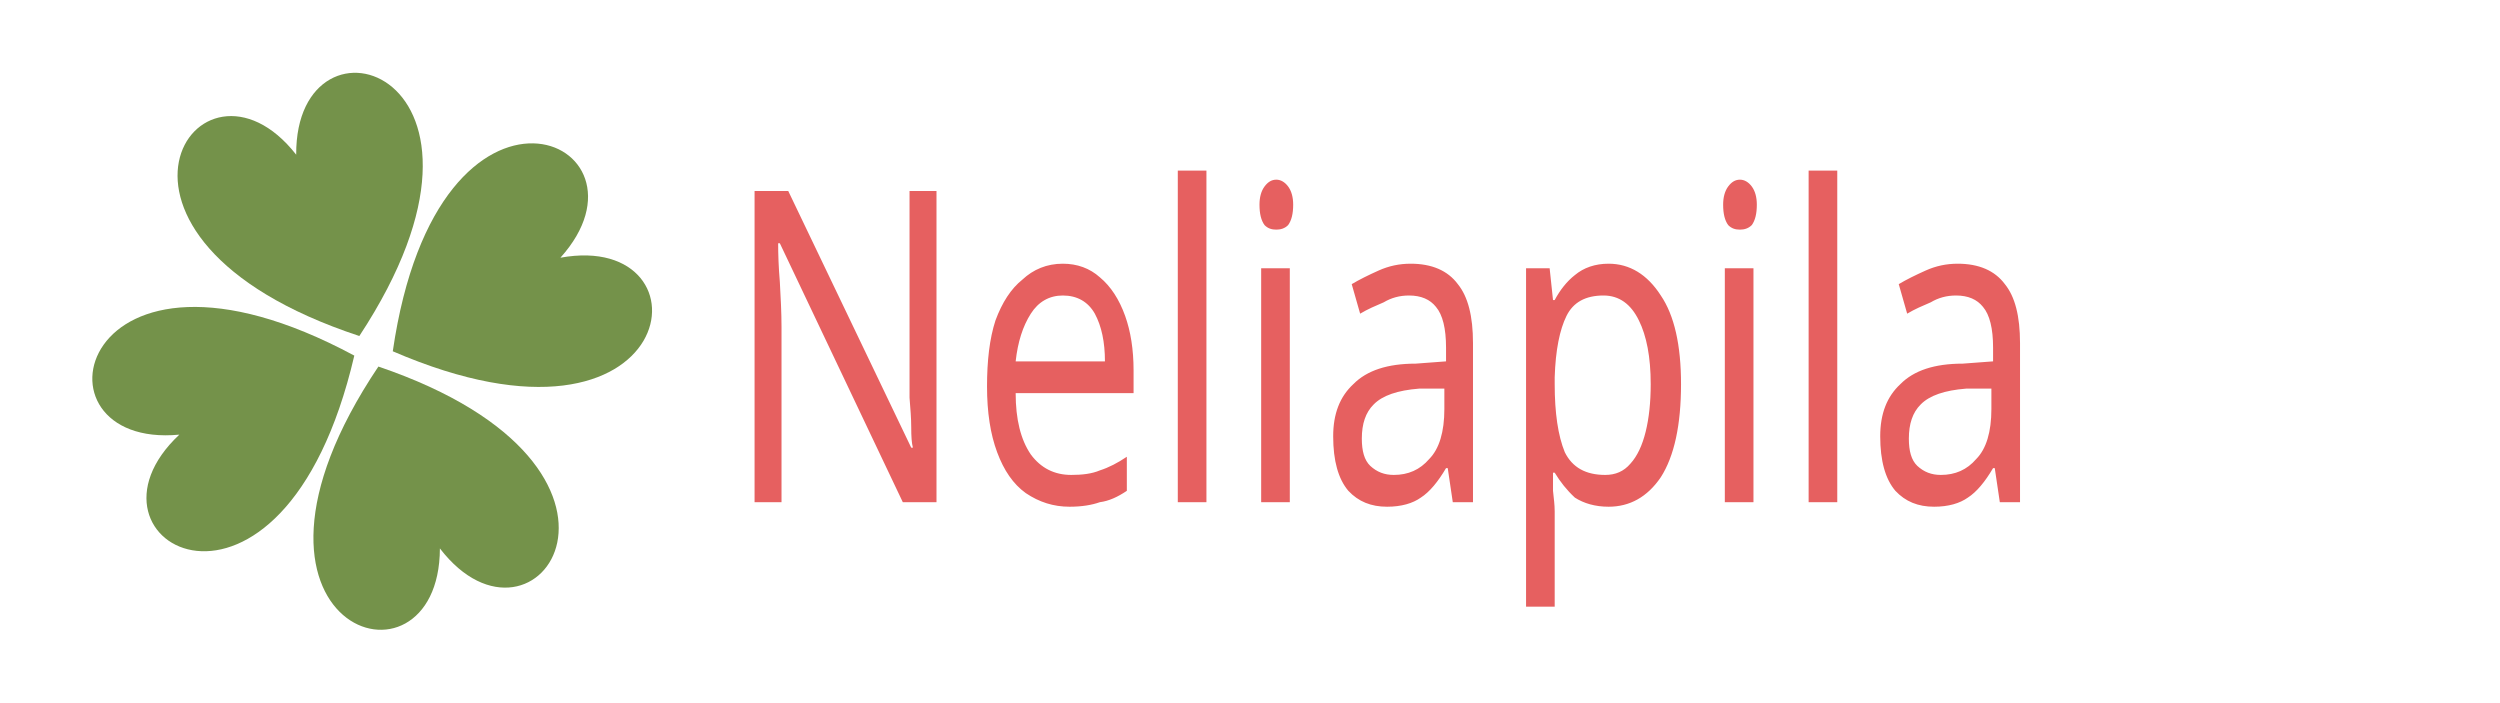
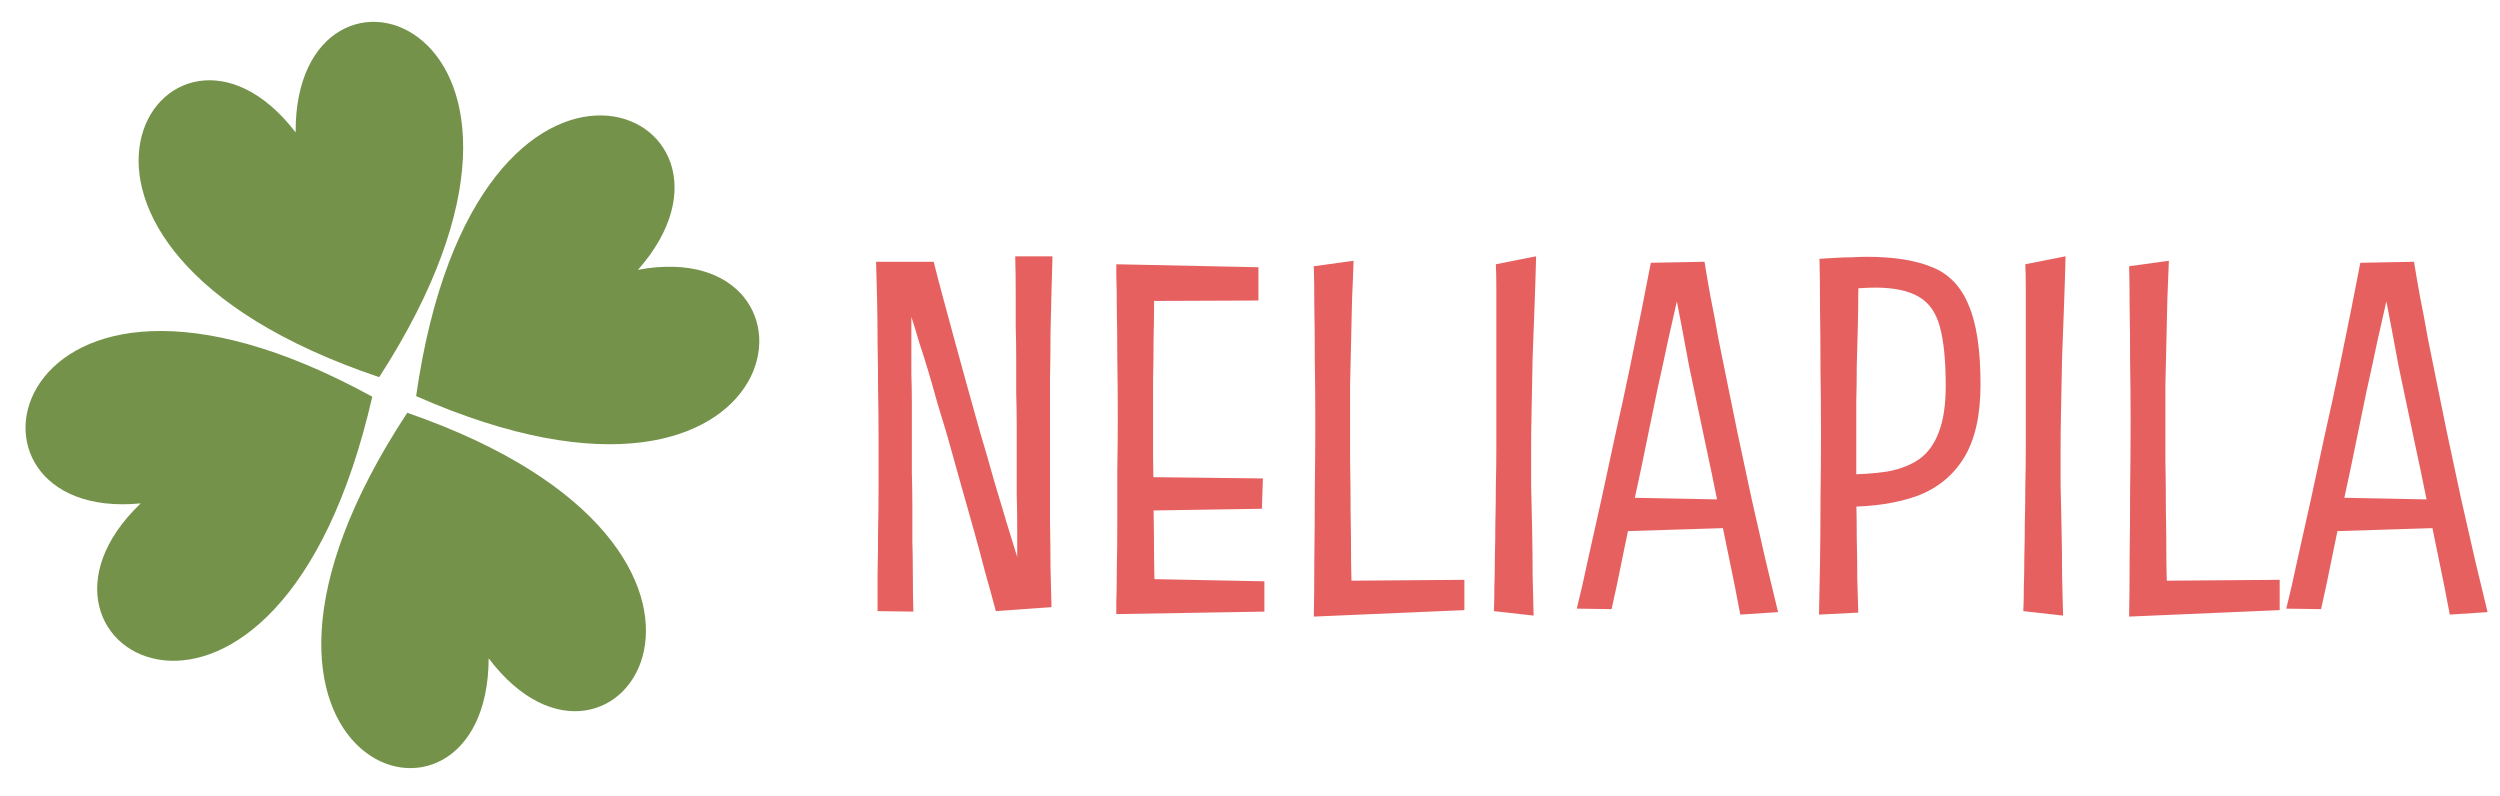
- <svg xmlns="http://www.w3.org/2000/svg" width="445" height="125">
-   <g>
-     <rect fill="none" id="canvas_background" height="127" width="447" y="-1" x="-1" />
-     <g display="none" overflow="visible" y="0" x="0" height="100%" width="100%" id="canvasGrid">
-       <rect fill="url(#gridpattern)" stroke-width="0" y="0" x="0" height="100%" width="100%" />
-     </g>
-   </g>
-   <g>
-     <text transform="matrix(19.1895 0 0 25.8739 -5745.32 -5508.47)" stroke="#000" xml:space="preserve" text-anchor="start" font-family="Sylfaen, sans-serif" font-size="3" id="svg_1" y="216.35" x="306.101" stroke-width="0" fill="#e66060">Neliapila</text>
-     <g id="svg_6">
-       <path transform="rotate(-19.2013 56.5617 38.5607)" id="svg_2" d="m56.562,26.887c9.07,-26.579 44.609,0 0,34.174c-44.609,-34.174 -9.07,-60.752 0,-34.174z" stroke-opacity="null" stroke-width="" stroke="" fill="#74924a" />
-       <path transform="rotate(-114.31 42.5617 72.5607)" id="svg_3" d="m42.562,60.887c9.07,-26.579 44.609,0 0,34.174c-44.609,-34.174 -9.07,-60.752 0,-34.174z" stroke-opacity="null" stroke-width="" stroke="" fill="#74924a" />
-       <path transform="rotate(161.314 74.5617 86.5607)" id="svg_4" d="m74.562,74.887c9.07,-26.579 44.609,0 0,34.174c-44.609,-34.174 -9.07,-60.752 0,-34.174z" stroke-opacity="null" stroke-width="" stroke="" fill="#74924a" />
-       <path stroke="" transform="rotate(60.8298 89.5617 51.5607)" id="svg_5" d="m89.562,39.887c9.07,-26.579 44.609,0 0,34.174c-44.609,-34.174 -9.07,-60.752 0,-34.174z" stroke-opacity="null" stroke-width="" fill="#74924a" />
-     </g>
-   </g>
+ <svg xmlns="http://www.w3.org/2000/svg" width="327" height="104" viewBox="0 0 327 104" fill="none">
+   <path d="M18.404 65.842C-8.785 68.496 0.544 25.517 48.694 51.887C36.266 106.168 -1.522 84.895 18.404 65.842Z" fill="#74924A" />
+   <path d="M38.67 17.319C38.499 -10.538 79.642 2.766 49.601 49.331C-2.303 31.872 21.837 -4.62 38.67 17.319Z" fill="#74924A" />
+   <path d="M83.451 35.289C110.322 30.295 104.597 73.926 54.429 51.811C62.304 -3.348 101.722 14.583 83.451 35.289Z" fill="#74924A" />
+   <path d="M63.917 86.103C63.843 113.959 22.818 100.279 53.269 53.992C105.017 71.926 80.556 108.194 63.917 86.103Z" fill="#74924A" />
+   <path d="M114.591 34.24H122.131C122.478 35.67 122.889 37.252 123.366 38.985C123.843 40.718 124.341 42.56 124.861 44.51C125.381 46.417 125.923 48.388 126.486 50.425C127.049 52.462 127.613 54.477 128.176 56.47C128.826 58.637 129.433 60.738 129.996 62.775C130.603 64.812 131.166 66.697 131.686 68.43C132.206 70.12 132.661 71.593 133.051 72.85C133.051 71.55 133.051 70.207 133.051 68.82C133.051 67.433 133.029 66.025 132.986 64.595C132.986 63.165 132.986 61.713 132.986 60.24C132.986 58.723 132.986 57.207 132.986 55.69C132.986 54.303 132.964 52.895 132.921 51.465C132.921 49.992 132.921 48.518 132.921 47.045C132.921 45.572 132.899 44.098 132.856 42.625C132.856 41.108 132.856 39.592 132.856 38.075C132.856 36.558 132.834 35.042 132.791 33.525H137.666C137.623 34.868 137.579 36.385 137.536 38.075C137.493 39.765 137.449 41.585 137.406 43.535C137.406 45.442 137.384 47.457 137.341 49.58C137.341 51.703 137.341 53.848 137.341 56.015C137.341 58.095 137.341 60.175 137.341 62.255C137.341 64.335 137.341 66.393 137.341 68.43C137.384 70.423 137.406 72.352 137.406 74.215C137.449 76.078 137.493 77.812 137.536 79.415L130.256 79.935C129.823 78.288 129.346 76.555 128.826 74.735C128.349 72.872 127.829 70.943 127.266 68.95C126.703 66.957 126.139 64.963 125.576 62.97C125.013 60.933 124.449 58.918 123.886 56.925C123.453 55.452 123.019 54.022 122.586 52.635C122.196 51.205 121.806 49.84 121.416 48.54C121.026 47.24 120.636 46.005 120.246 44.835C119.899 43.622 119.553 42.495 119.206 41.455C119.206 42.495 119.206 43.643 119.206 44.9C119.206 46.113 119.206 47.413 119.206 48.8C119.249 50.143 119.271 51.573 119.271 53.09C119.271 54.607 119.271 56.167 119.271 57.77C119.271 59.113 119.271 60.5 119.271 61.93C119.314 63.317 119.336 64.747 119.336 66.22C119.336 67.693 119.336 69.188 119.336 70.705C119.379 72.222 119.401 73.76 119.401 75.32C119.401 76.88 119.423 78.44 119.466 80L114.786 79.935C114.786 78.462 114.786 76.858 114.786 75.125C114.829 73.392 114.851 71.55 114.851 69.6C114.894 67.65 114.916 65.635 114.916 63.555C114.916 61.475 114.916 59.395 114.916 57.315C114.916 55.148 114.894 53.025 114.851 50.945C114.851 48.822 114.829 46.763 114.786 44.77C114.786 42.777 114.764 40.892 114.721 39.115C114.678 37.338 114.634 35.713 114.591 34.24ZM146.012 80.325C146.012 80.325 146.012 79.805 146.012 78.765C146.055 77.682 146.077 76.252 146.077 74.475C146.12 72.698 146.142 70.705 146.142 68.495C146.142 66.242 146.142 63.923 146.142 61.54C146.185 59.113 146.207 56.795 146.207 54.585C146.207 51.812 146.185 49.212 146.142 46.785C146.142 44.358 146.12 42.235 146.077 40.415C146.077 38.595 146.055 37.165 146.012 36.125C146.012 35.085 146.012 34.565 146.012 34.565L151.017 35.15C151.017 35.15 150.995 35.583 150.952 36.45C150.952 37.273 150.952 38.378 150.952 39.765C150.952 41.152 150.93 42.712 150.887 44.445C150.887 46.135 150.865 47.847 150.822 49.58C150.822 51.313 150.822 52.938 150.822 54.455C150.822 55.972 150.822 57.813 150.822 59.98C150.865 62.103 150.887 64.313 150.887 66.61C150.93 68.863 150.952 70.987 150.952 72.98C150.995 74.973 151.017 76.598 151.017 77.855C151.06 79.068 151.082 79.675 151.082 79.675L146.012 80.325ZM146.012 80.325L148.872 75.71L165.382 76.035V80L146.012 80.325ZM148.547 66.805V62.385L165.187 62.58L165.057 66.545L148.547 66.805ZM148.092 39.375L146.012 34.565L164.602 34.955V39.31L148.092 39.375ZM171.847 80.65C171.89 78.57 171.912 76.078 171.912 73.175C171.955 70.228 171.977 67.173 171.977 64.01C172.02 60.847 172.042 57.922 172.042 55.235C172.042 52.505 172.02 49.84 171.977 47.24C171.977 44.597 171.955 42.192 171.912 40.025C171.912 37.858 171.89 36.125 171.847 34.825L177.047 34.11C177.004 35.54 176.939 37.187 176.852 39.05C176.809 40.87 176.765 42.755 176.722 44.705C176.679 46.655 176.635 48.54 176.592 50.36C176.592 52.137 176.592 53.718 176.592 55.105C176.592 56.492 176.592 58.203 176.592 60.24C176.635 62.277 176.657 64.443 176.657 66.74C176.7 69.037 176.722 71.312 176.722 73.565C176.765 75.818 176.809 77.855 176.852 79.675L171.847 80.65ZM171.847 80.65L174.707 75.97L191.542 75.84V79.805L171.847 80.65ZM200.597 80.52L195.397 79.935C195.44 79.068 195.462 78.05 195.462 76.88C195.505 75.667 195.527 74.345 195.527 72.915C195.57 71.485 195.592 69.99 195.592 68.43C195.635 66.827 195.657 65.202 195.657 63.555C195.7 61.908 195.722 60.283 195.722 58.68C195.722 56.08 195.722 53.502 195.722 50.945C195.722 48.388 195.722 46.005 195.722 43.795C195.722 41.542 195.722 39.613 195.722 38.01C195.722 36.407 195.7 35.258 195.657 34.565L200.922 33.525C200.878 35.388 200.813 37.49 200.727 39.83C200.64 42.127 200.553 44.445 200.467 46.785C200.423 49.125 200.38 51.335 200.337 53.415C200.293 55.452 200.272 57.163 200.272 58.55C200.272 59.937 200.272 61.562 200.272 63.425C200.315 65.288 200.358 67.238 200.402 69.275C200.445 71.312 200.467 73.305 200.467 75.255C200.51 77.205 200.553 78.96 200.597 80.52ZM227.63 80.39C227.196 78.05 226.72 75.645 226.2 73.175C225.68 70.662 225.16 68.127 224.64 65.57C224.12 62.97 223.578 60.37 223.015 57.77C222.668 56.123 222.321 54.477 221.975 52.83C221.628 51.14 221.281 49.493 220.935 47.89C220.631 46.243 220.328 44.618 220.025 43.015C219.721 41.412 219.418 39.83 219.115 38.27L215.93 34.37L222.95 34.24C223.166 35.583 223.426 37.1 223.73 38.79C224.076 40.48 224.423 42.322 224.77 44.315C225.16 46.265 225.571 48.302 226.005 50.425C226.438 52.505 226.871 54.628 227.305 56.795C227.911 59.655 228.518 62.493 229.125 65.31C229.775 68.127 230.381 70.792 230.945 73.305C231.551 75.818 232.093 78.072 232.57 80.065L227.63 80.39ZM210.795 69.535V65.05L227.435 65.375V69.015L210.795 69.535ZM210.795 79.675L206.245 79.61C206.721 77.703 207.22 75.515 207.74 73.045C208.303 70.575 208.888 67.953 209.495 65.18C210.101 62.363 210.708 59.547 211.315 56.73C211.965 53.87 212.571 51.075 213.135 48.345C213.698 45.615 214.218 43.058 214.695 40.675C215.171 38.248 215.583 36.147 215.93 34.37L222.95 34.24L219.505 38.66C219.071 40.61 218.616 42.625 218.14 44.705C217.706 46.785 217.251 48.887 216.775 51.01C216.341 53.09 215.908 55.192 215.475 57.315C214.955 59.915 214.413 62.493 213.85 65.05C213.33 67.607 212.81 70.12 212.29 72.59C211.813 75.017 211.315 77.378 210.795 79.675ZM241.436 66.285L241.176 62.06C243.343 62.06 245.249 61.93 246.896 61.67C248.543 61.367 249.929 60.825 251.056 60.045C252.183 59.222 253.028 58.052 253.591 56.535C254.198 54.975 254.501 52.96 254.501 50.49C254.501 47.153 254.241 44.553 253.721 42.69C253.201 40.827 252.269 39.527 250.926 38.79C249.583 38.01 247.698 37.62 245.271 37.62C244.708 37.62 244.123 37.642 243.516 37.685C242.909 37.685 242.259 37.728 241.566 37.815C240.916 37.858 240.201 37.923 239.421 38.01L237.991 33.85C238.771 33.807 239.508 33.763 240.201 33.72C240.894 33.677 241.566 33.655 242.216 33.655C242.909 33.612 243.559 33.59 244.166 33.59C247.719 33.59 250.579 34.045 252.746 34.955C254.913 35.822 256.494 37.468 257.491 39.895C258.531 42.278 259.051 45.745 259.051 50.295C259.051 54.325 258.336 57.51 256.906 59.85C255.476 62.19 253.439 63.858 250.796 64.855C248.153 65.808 245.033 66.285 241.436 66.285ZM237.926 80.39C237.969 78.57 238.013 76.338 238.056 73.695C238.099 71.052 238.121 68.257 238.121 65.31C238.164 62.32 238.186 59.482 238.186 56.795C238.186 54.065 238.164 51.27 238.121 48.41C238.121 45.507 238.099 42.777 238.056 40.22C238.056 37.663 238.034 35.54 237.991 33.85L243.191 34.305C243.148 35.518 243.104 36.883 243.061 38.4C243.061 39.873 243.039 41.412 242.996 43.015C242.953 44.618 242.909 46.222 242.866 47.825C242.866 49.428 242.844 50.988 242.801 52.505C242.801 54.022 242.801 55.408 242.801 56.665C242.801 57.748 242.801 59.048 242.801 60.565C242.801 62.038 242.801 63.642 242.801 65.375C242.844 67.065 242.866 68.798 242.866 70.575C242.909 72.308 242.931 73.998 242.931 75.645C242.974 77.248 243.018 78.743 243.061 80.13L237.926 80.39ZM269.85 80.52L264.65 79.935C264.693 79.068 264.715 78.05 264.715 76.88C264.758 75.667 264.78 74.345 264.78 72.915C264.823 71.485 264.845 69.99 264.845 68.43C264.888 66.827 264.91 65.202 264.91 63.555C264.953 61.908 264.975 60.283 264.975 58.68C264.975 56.08 264.975 53.502 264.975 50.945C264.975 48.388 264.975 46.005 264.975 43.795C264.975 41.542 264.975 39.613 264.975 38.01C264.975 36.407 264.953 35.258 264.91 34.565L270.175 33.525C270.131 35.388 270.066 37.49 269.98 39.83C269.893 42.127 269.806 44.445 269.72 46.785C269.676 49.125 269.633 51.335 269.59 53.415C269.546 55.452 269.525 57.163 269.525 58.55C269.525 59.937 269.525 61.562 269.525 63.425C269.568 65.288 269.611 67.238 269.655 69.275C269.698 71.312 269.72 73.305 269.72 75.255C269.763 77.205 269.806 78.96 269.85 80.52ZM278.488 80.65C278.531 78.57 278.553 76.078 278.553 73.175C278.596 70.228 278.618 67.173 278.618 64.01C278.661 60.847 278.683 57.922 278.683 55.235C278.683 52.505 278.661 49.84 278.618 47.24C278.618 44.597 278.596 42.192 278.553 40.025C278.553 37.858 278.531 36.125 278.488 34.825L283.688 34.11C283.644 35.54 283.579 37.187 283.493 39.05C283.449 40.87 283.406 42.755 283.363 44.705C283.319 46.655 283.276 48.54 283.233 50.36C283.233 52.137 283.233 53.718 283.233 55.105C283.233 56.492 283.233 58.203 283.233 60.24C283.276 62.277 283.298 64.443 283.298 66.74C283.341 69.037 283.363 71.312 283.363 73.565C283.406 75.818 283.449 77.855 283.493 79.675L278.488 80.65ZM278.488 80.65L281.348 75.97L298.183 75.84V79.805L278.488 80.65ZM320.432 80.39C319.999 78.05 319.522 75.645 319.002 73.175C318.482 70.662 317.962 68.127 317.442 65.57C316.922 62.97 316.381 60.37 315.817 57.77C315.471 56.123 315.124 54.477 314.777 52.83C314.431 51.14 314.084 49.493 313.737 47.89C313.434 46.243 313.131 44.618 312.827 43.015C312.524 41.412 312.221 39.83 311.917 38.27L308.732 34.37L315.752 34.24C315.969 35.583 316.229 37.1 316.532 38.79C316.879 40.48 317.226 42.322 317.572 44.315C317.962 46.265 318.374 48.302 318.807 50.425C319.241 52.505 319.674 54.628 320.107 56.795C320.714 59.655 321.321 62.493 321.927 65.31C322.577 68.127 323.184 70.792 323.747 73.305C324.354 75.818 324.896 78.072 325.372 80.065L320.432 80.39ZM303.597 69.535V65.05L320.237 65.375V69.015L303.597 69.535ZM303.597 79.675L299.047 79.61C299.524 77.703 300.022 75.515 300.542 73.045C301.106 70.575 301.691 67.953 302.297 65.18C302.904 62.363 303.511 59.547 304.117 56.73C304.767 53.87 305.374 51.075 305.937 48.345C306.501 45.615 307.021 43.058 307.497 40.675C307.974 38.248 308.386 36.147 308.732 34.37L315.752 34.24L312.307 38.66C311.874 40.61 311.419 42.625 310.942 44.705C310.509 46.785 310.054 48.887 309.577 51.01C309.144 53.09 308.711 55.192 308.277 57.315C307.757 59.915 307.216 62.493 306.652 65.05C306.132 67.607 305.612 70.12 305.092 72.59C304.616 75.017 304.117 77.378 303.597 79.675Z" fill="#E66060" />
</svg>
